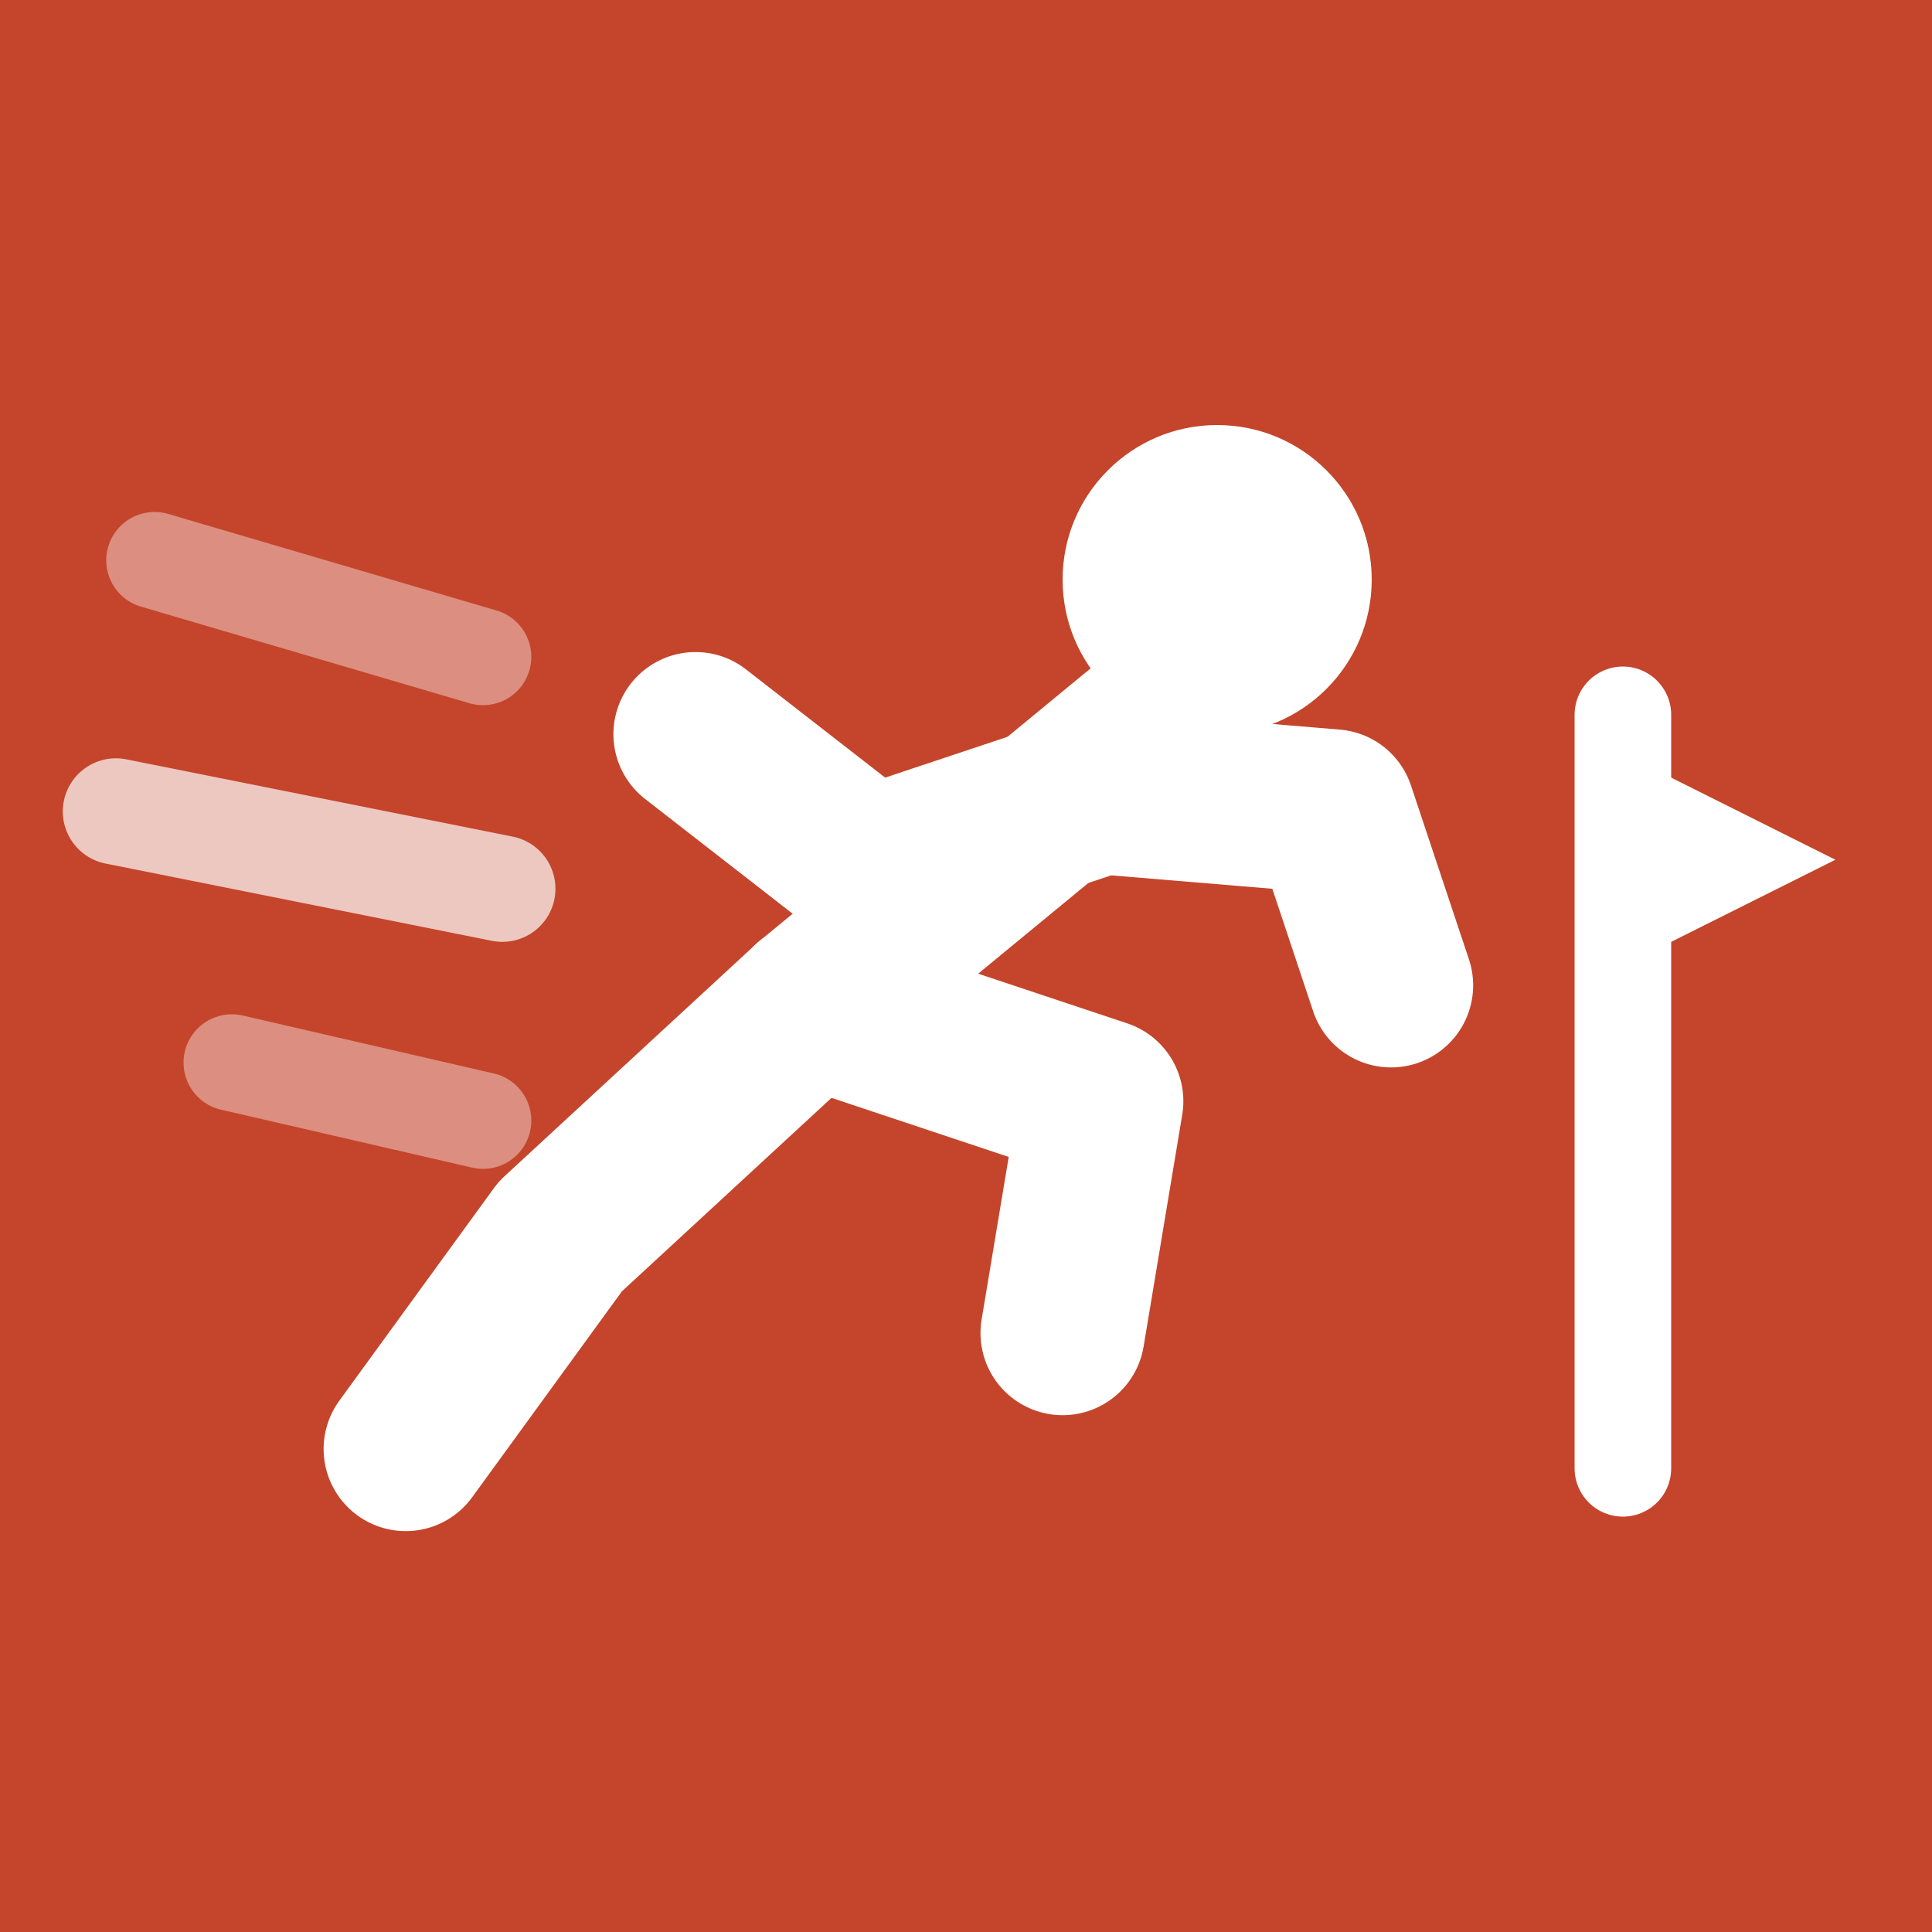
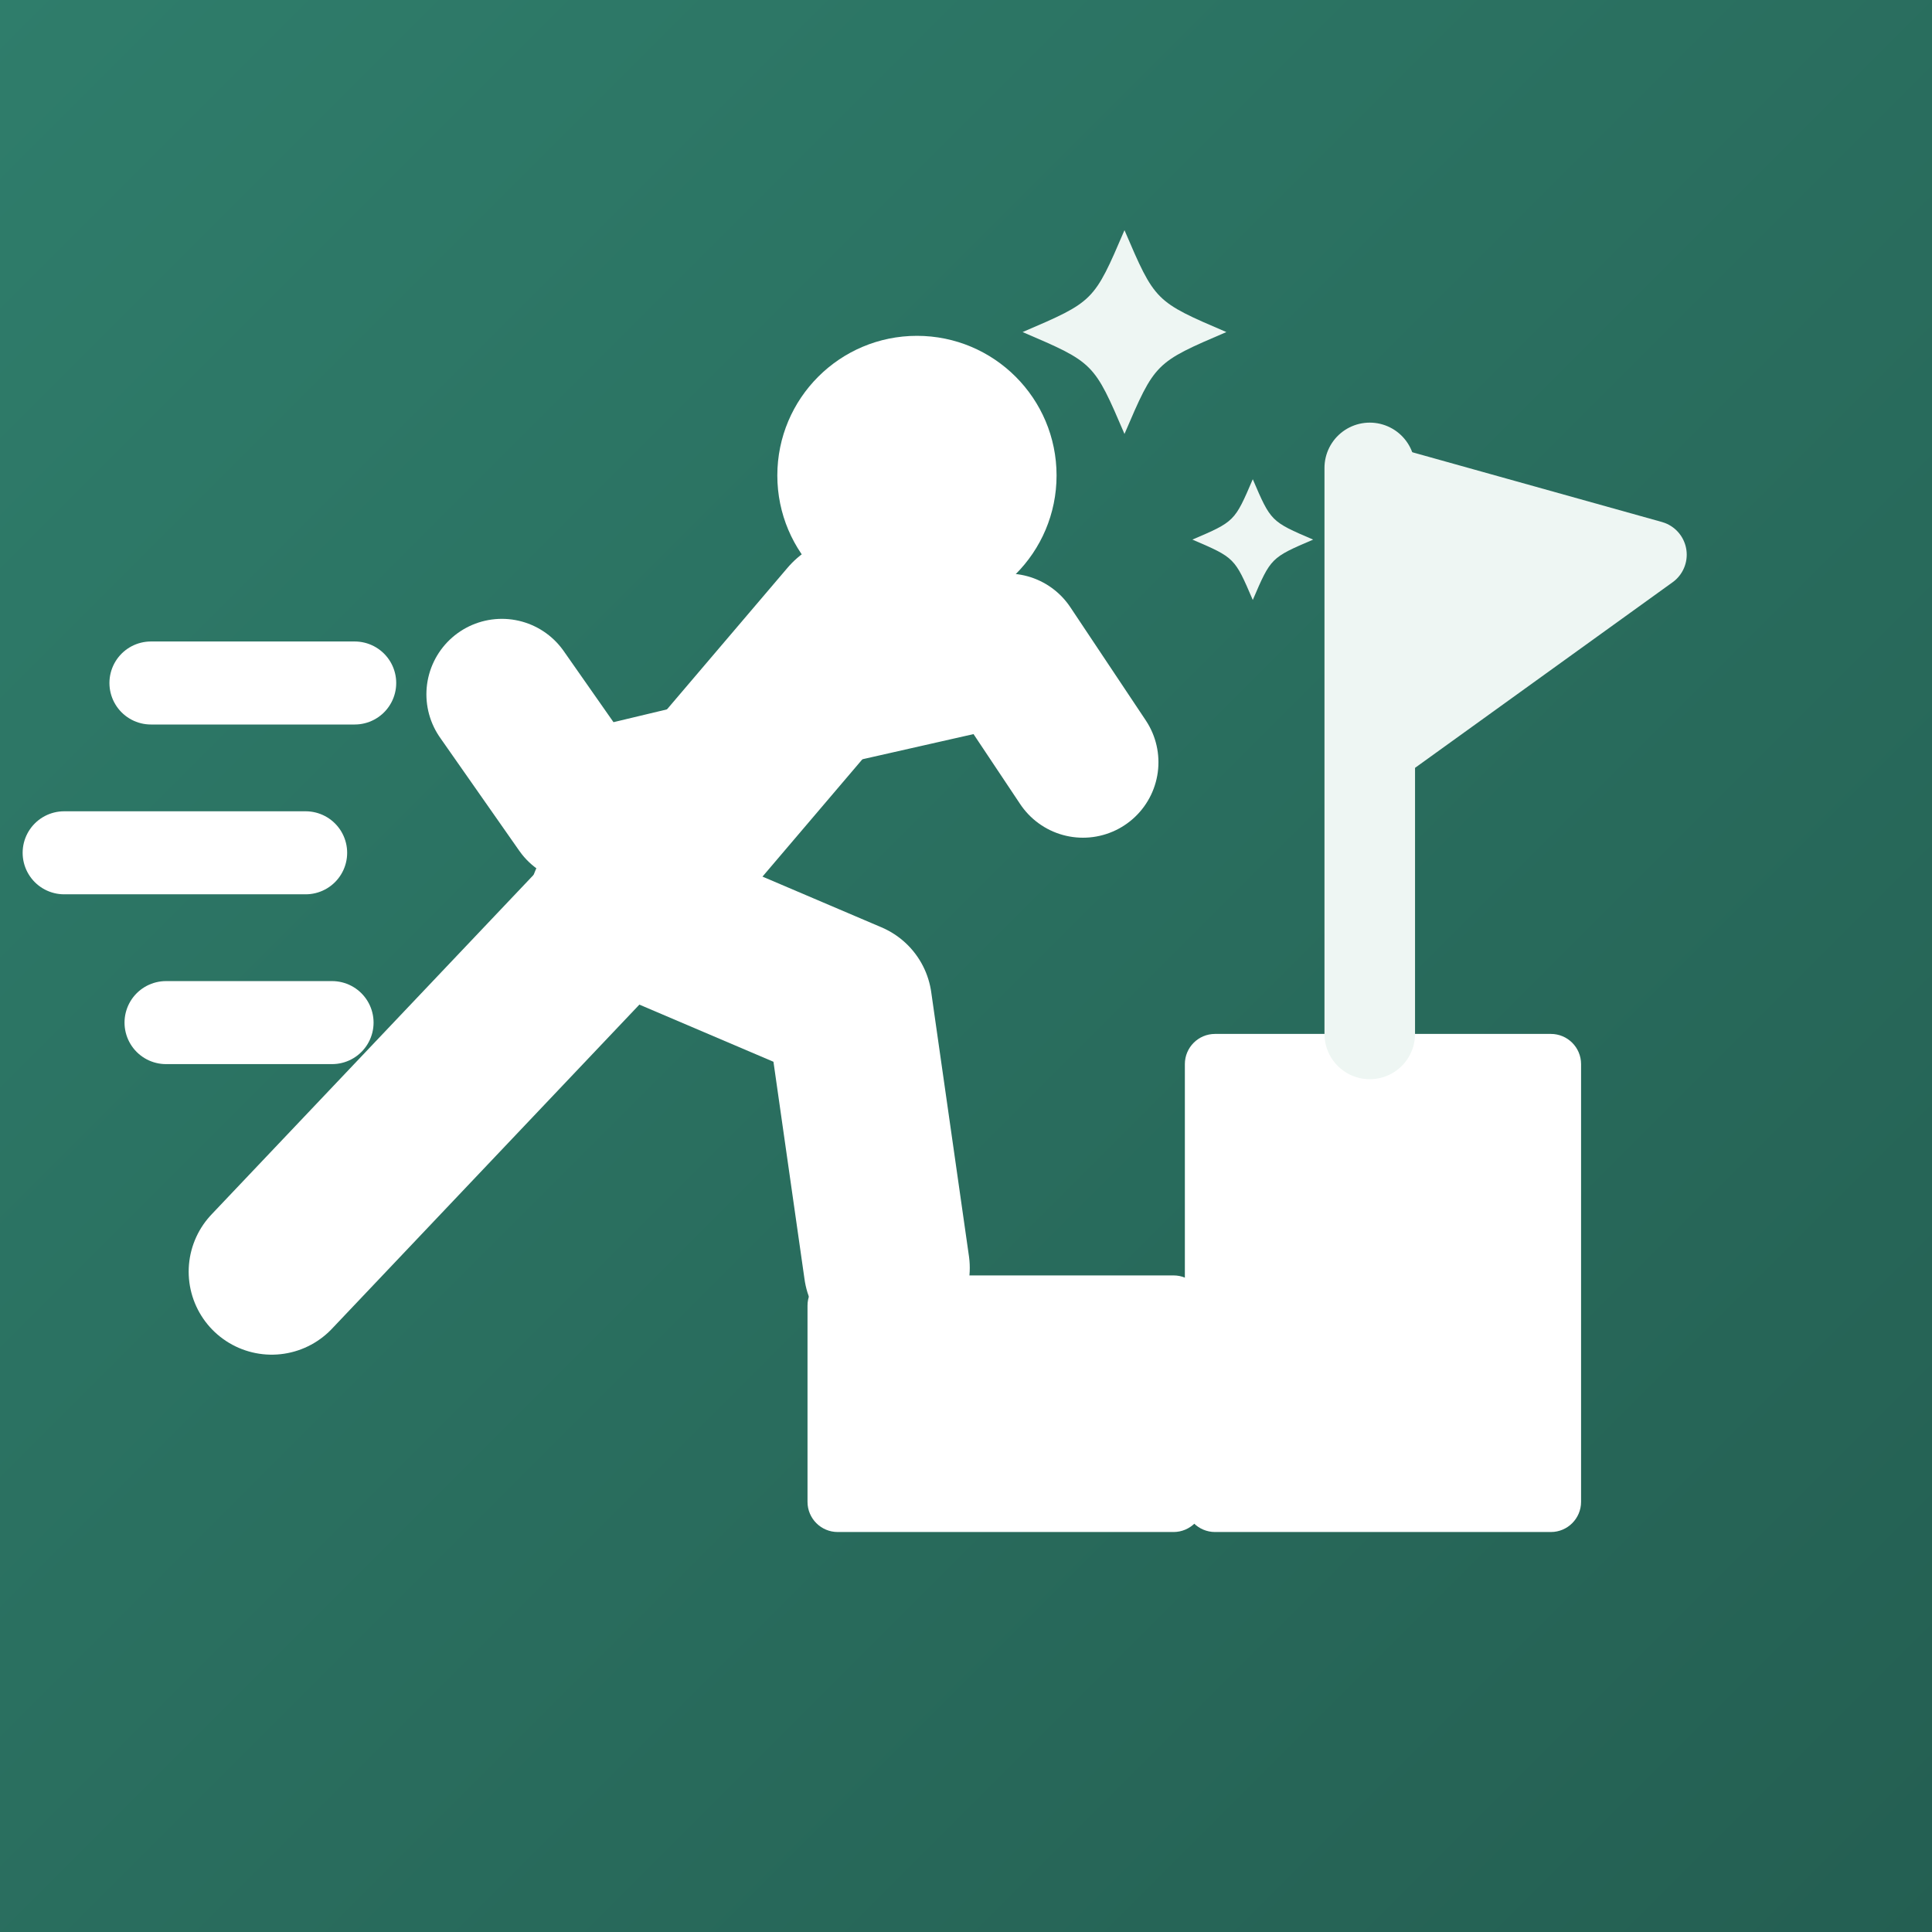
- <svg xmlns="http://www.w3.org/2000/svg" viewBox="0 0 100 100" width="1024" height="1024">
-   <rect width="100" height="100" fill="#c4452b" />
-   <g fill="none" stroke="#ffffff" stroke-linecap="round">
-     <path d="M8 29 L25 34" stroke-width="5" stroke-opacity=".40" />
-     <path d="M6 42 L26 46" stroke-width="5.5" stroke-opacity=".70" />
-     <path d="M12 55 L25 58" stroke-width="5" stroke-opacity=".40" />
+ <svg xmlns="http://www.w3.org/2000/svg" viewBox="0 0 1024 1024" width="1024" height="1024">
+   <defs>
+     <linearGradient id="bg-stairs2i" x1="0" y1="0" x2="1" y2="1">
+       <stop offset="0" stop-color="#2f7d6b" />
+       <stop offset="1" stop-color="#245f52" />
+     </linearGradient>
+   </defs>
+   <rect width="1024" height="1024" fill="url(#bg-stairs2i)" />
+   <g>
+     <rect x="428" y="676" width="210" height="136" rx="16" fill="#ffffff" />
+     <rect x="628" y="548" width="210" height="264" rx="16" fill="#ffffff" />
  </g>
-   <circle cx="63" cy="30" r="8" fill="#ffffff" />
-   <g fill="none" stroke="#ffffff" stroke-width="8.5" stroke-linecap="round" stroke-linejoin="round">
-     <path d="M59 38 L42 52" />
-     <path d="M57 41 L69 42 L72 51" />
-     <path d="M57 41 L45 45 L36 38" />
-     <path d="M42 52 L57 57 L55 69" />
-     <path d="M42 52 L29 64 L21 75" />
+   <g fill="none" stroke="#eef6f3" stroke-linecap="round" stroke-linejoin="round">
+     <path d="M726 548 L726 248" stroke-width="48" />
+     <path d="M740 256 L876 294 L740 392 Z" fill="#eef6f3" stroke-width="36" />
  </g>
-   <path d="M84 37 L84 76" fill="none" stroke="#ffffff" stroke-width="5" stroke-linecap="round" />
-   <path d="M84 39 L95 44.5 L84 50 Z" fill="#ffffff" />
+   <g transform="translate(-70 56)" fill="none" stroke="#ffffff" stroke-linecap="round" stroke-linejoin="round">
+     <circle cx="556" cy="196" r="74" fill="#ffffff" stroke="none" />
+     <path d="M524 276 L398 424" stroke-width="96" />
+     <path d="M498 312 L604 288 L644 348" stroke-width="80" />
+     <path d="M470 350 L378 372 L336 312" stroke-width="80" />
+     <path d="M398 424 L520 476 L540 616" stroke-width="88" />
+     <path d="M398 424 L214 618" stroke-width="88" />
+   </g>
+   <g transform="translate(-70 56)" fill="none" stroke="#ffffff" stroke-width="44" stroke-linecap="round">
+     <path d="M150 306 L258 306" />
+     <path d="M104 396 L232 396" />
+     <path d="M158 486 L246 486" />
+   </g>
+   <path d="M596 122 C612.2 159.8 612.2 159.8 650 176                    C612.2 192.2 612.2 192.2 596 230                    C579.8 192.2 579.8 192.2 542 176                    C579.8 159.8 579.8 159.8 596 122 Z" fill="#eef6f3" />
+   <path d="M664 254 C673.6 276.4 673.6 276.4 696 286                    C673.6 295.6 673.6 295.6 664 318                    C654.4 295.6 654.4 295.6 632 286                    C654.4 276.4 654.4 276.4 664 254 Z" fill="#eef6f3" />
</svg>
